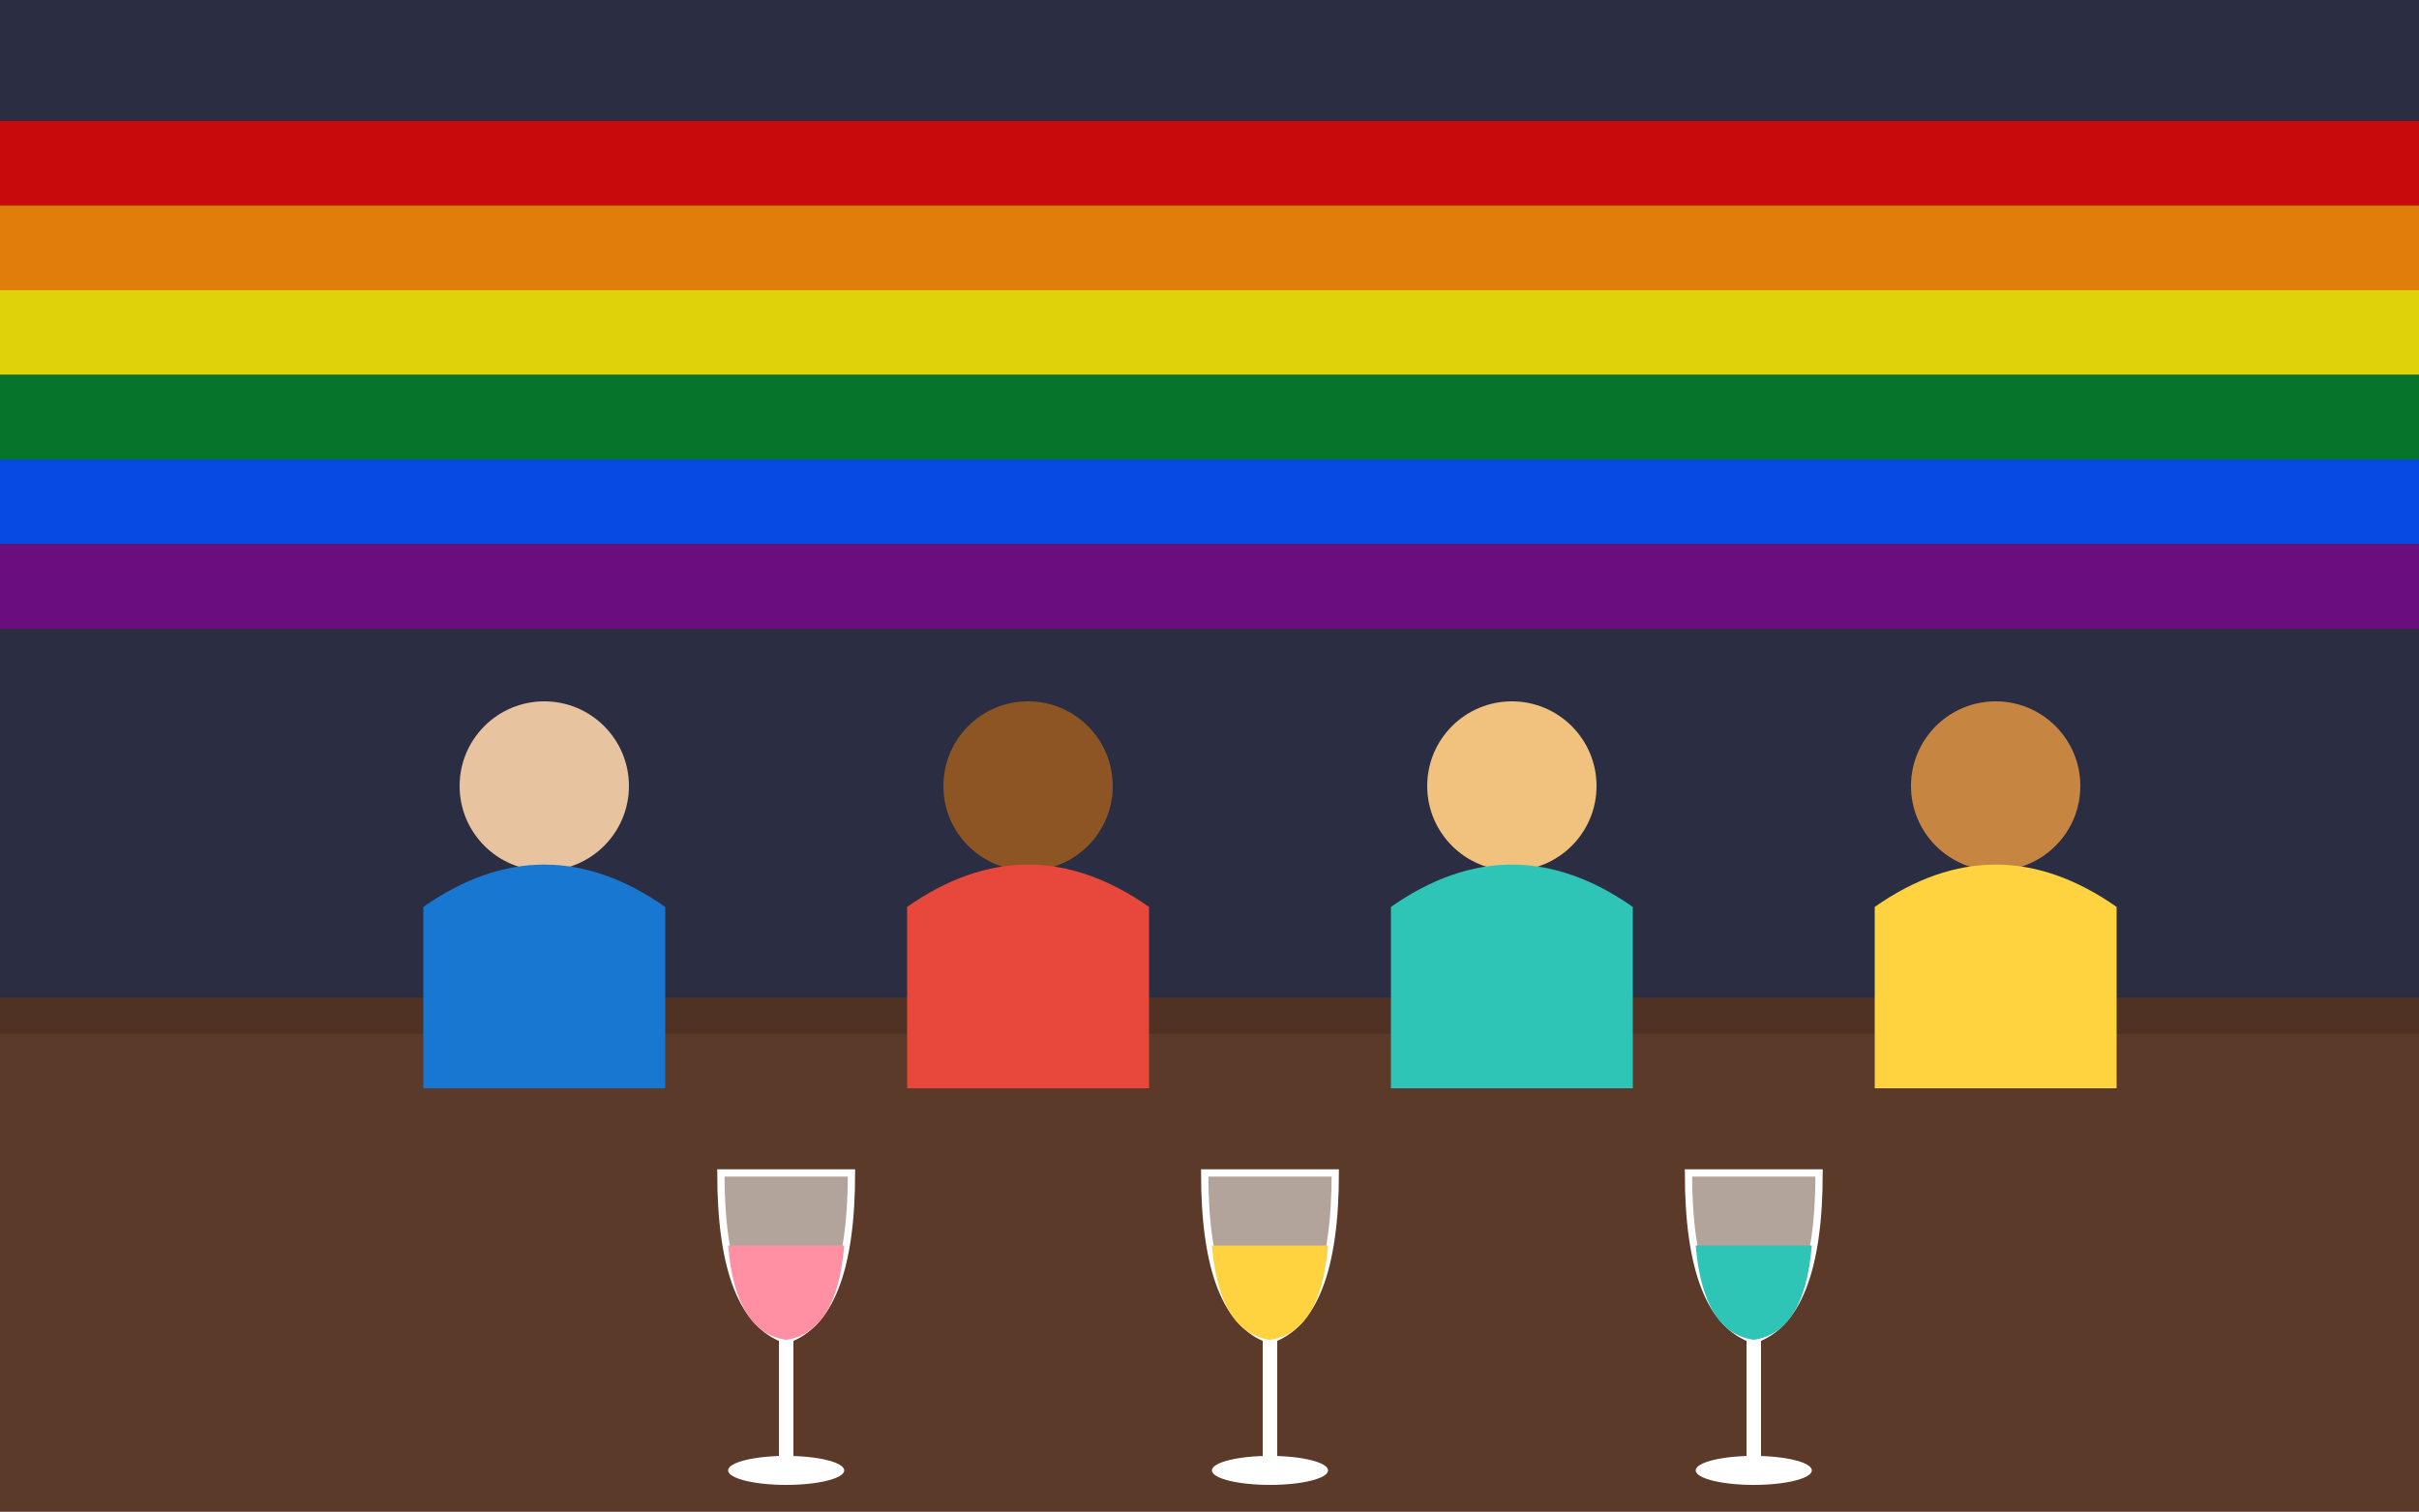
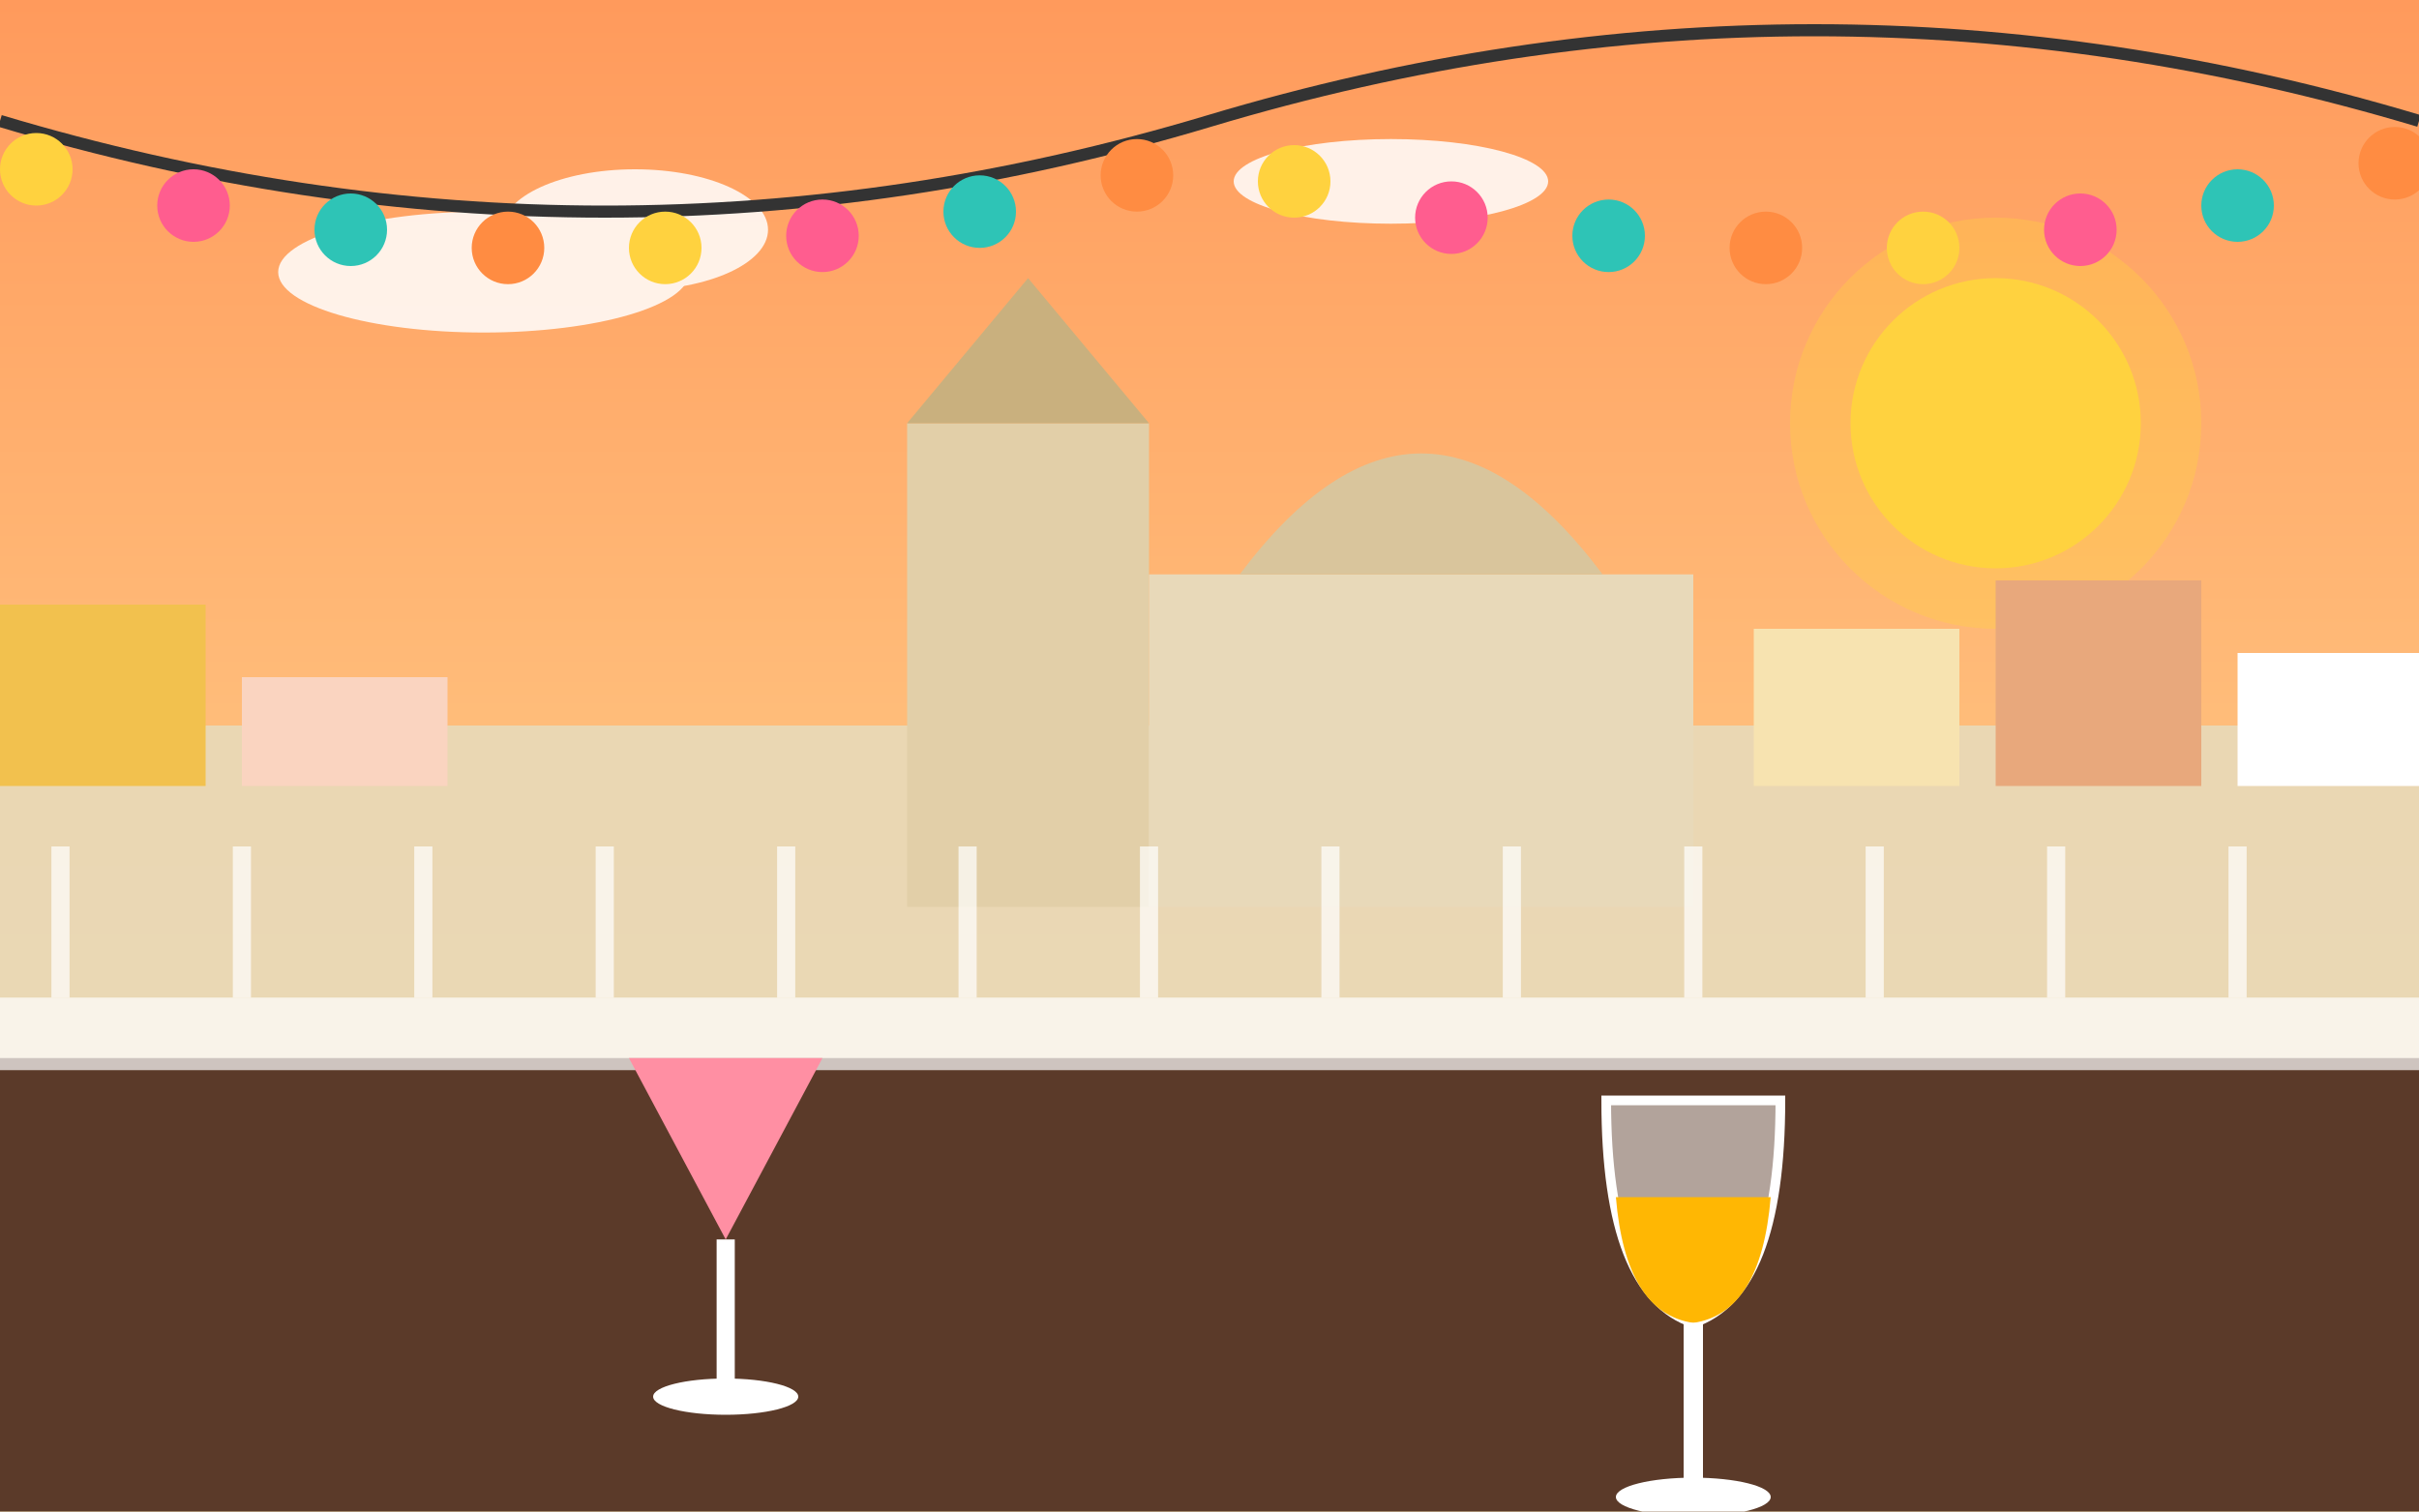
<svg xmlns="http://www.w3.org/2000/svg" viewBox="0 0 400 250" preserveAspectRatio="xMidYMid slice">
-   <rect width="400" height="250" fill="#FFF" />
-   <rect width="400" height="250" fill="#2B2D42" />
-   <rect x="0" y="20" width="400" height="14" fill="#E40303" opacity=".85" />
-   <rect x="0" y="34" width="400" height="14" fill="#FF8C00" opacity=".85" />
-   <rect x="0" y="48" width="400" height="14" fill="#FFED00" opacity=".85" />
-   <rect x="0" y="62" width="400" height="14" fill="#008026" opacity=".85" />
-   <rect x="0" y="76" width="400" height="14" fill="#004DFF" opacity=".85" />
-   <rect x="0" y="90" width="400" height="14" fill="#750787" opacity=".85" />
-   <rect x="0" y="165" width="400" height="85" fill="#5B3A29" />
-   <rect x="0" y="165" width="400" height="6" fill="#00000022" />
-   <g transform="translate(90,150)">
-     <circle cx="0" cy="-20" r="14" fill="#E8C3A0" />
-     <path d="M-20 0 q20 -14 40 0 v30 h-40z" fill="#1877D0" />
+   <defs>
+     <linearGradient id="sk21" x1="0" y1="0" x2="0" y2="1">
+       <stop offset="0" stop-color="#FF9A5C" />
+       <stop offset="1" stop-color="#FFE29A" />
+     </linearGradient>
+   </defs>
+   <rect width="400" height="250" fill="url(#sk21)" />
+   <circle cx="330" cy="70" r="34" fill="#FFD23F" opacity=".35" />
+   <circle cx="330" cy="70" r="24" fill="#FFD23F" />
+   <g fill="#fff" opacity=".85">
+     <ellipse cx="80" cy="45" rx="34" ry="10" />
+     <ellipse cx="105" cy="38" rx="22" ry="10" />
+     <ellipse cx="230" cy="30" rx="26" ry="7" />
  </g>
-   <g transform="translate(170,150)">
-     <circle cx="0" cy="-20" r="14" fill="#8D5524" />
-     <path d="M-20 0 q20 -14 40 0 v30 h-40z" fill="#E8483B" />
+   <rect x="0" y="120" width="400" height="80" fill="#E8D9B9" opacity=".9" />
+   <rect x="150" y="70" width="40" height="80" fill="#E2CFA8" />
+   <path d="M150 70 l20 -24 l20 24z" fill="#C9B07E" />
+   <rect x="190" y="95" width="90" height="55" fill="#E8D9B9" />
+   <path d="M205 95 q30 -40 60 0z" fill="#D9C59C" />
+   <rect x="0" y="100" width="34" height="30" fill="#F2C14E" />
+   <rect x="40" y="112" width="34" height="18" fill="#FAD4C0" />
+   <rect x="290" y="104" width="34" height="26" fill="#F7E3B0" />
+   <rect x="330" y="96" width="34" height="34" fill="#E8A87C" />
+   <rect x="370" y="108" width="34" height="22" fill="#FFF" />
+   <rect x="0" y="175" width="400" height="75" fill="#5B3A29" />
+   <rect x="0" y="165" width="400" height="12" fill="#fff" opacity=".7" />
+   <line x1="10" y1="165" x2="10" y2="140" stroke="#fff" stroke-width="3" opacity=".7" />
+   <line x1="40" y1="165" x2="40" y2="140" stroke="#fff" stroke-width="3" opacity=".7" />
+   <line x1="70" y1="165" x2="70" y2="140" stroke="#fff" stroke-width="3" opacity=".7" />
+   <line x1="100" y1="165" x2="100" y2="140" stroke="#fff" stroke-width="3" opacity=".7" />
+   <line x1="130" y1="165" x2="130" y2="140" stroke="#fff" stroke-width="3" opacity=".7" />
+   <line x1="160" y1="165" x2="160" y2="140" stroke="#fff" stroke-width="3" opacity=".7" />
+   <line x1="190" y1="165" x2="190" y2="140" stroke="#fff" stroke-width="3" opacity=".7" />
+   <line x1="220" y1="165" x2="220" y2="140" stroke="#fff" stroke-width="3" opacity=".7" />
+   <line x1="250" y1="165" x2="250" y2="140" stroke="#fff" stroke-width="3" opacity=".7" />
+   <line x1="280" y1="165" x2="280" y2="140" stroke="#fff" stroke-width="3" opacity=".7" />
+   <line x1="310" y1="165" x2="310" y2="140" stroke="#fff" stroke-width="3" opacity=".7" />
+   <line x1="340" y1="165" x2="340" y2="140" stroke="#fff" stroke-width="3" opacity=".7" />
+   <line x1="370" y1="165" x2="370" y2="140" stroke="#fff" stroke-width="3" opacity=".7" />
+   <path d="M0 20 Q100 50 200 20 T400 20" stroke="#333" stroke-width="2" fill="none" />
+   <circle cx="6" cy="28" r="6" fill="#FFD23F" />
+   <circle cx="32" cy="34" r="6" fill="#FF5D8F" />
+   <circle cx="58" cy="38" r="6" fill="#2EC4B6" />
+   <circle cx="84" cy="41" r="6" fill="#FF8C42" />
+   <circle cx="110" cy="41" r="6" fill="#FFD23F" />
+   <circle cx="136" cy="39" r="6" fill="#FF5D8F" />
+   <circle cx="162" cy="35" r="6" fill="#2EC4B6" />
+   <circle cx="188" cy="29" r="6" fill="#FF8C42" />
+   <circle cx="214" cy="30" r="6" fill="#FFD23F" />
+   <circle cx="240" cy="36" r="6" fill="#FF5D8F" />
+   <circle cx="266" cy="39" r="6" fill="#2EC4B6" />
+   <circle cx="292" cy="41" r="6" fill="#FF8C42" />
+   <circle cx="318" cy="41" r="6" fill="#FFD23F" />
+   <circle cx="344" cy="38" r="6" fill="#FF5D8F" />
+   <circle cx="370" cy="34" r="6" fill="#2EC4B6" />
+   <circle cx="396" cy="27" r="6" fill="#FF8C42" />
+   <g transform="translate(120,215)">
+     <path d="M-16 -40 l16 30 l16 -30z" fill="#FF8FA3" />
+     <line x1="0" y1="-10" x2="0" y2="14" stroke="#fff" stroke-width="3" />
+     <ellipse cx="0" cy="16" rx="12" ry="3" fill="#fff" />
  </g>
-   <g transform="translate(250,150)">
-     <circle cx="0" cy="-20" r="14" fill="#F1C27D" />
-     <path d="M-20 0 q20 -14 40 0 v30 h-40z" fill="#2EC4B6" />
-   </g>
-   <g transform="translate(330,150)">
-     <circle cx="0" cy="-20" r="14" fill="#C68642" />
-     <path d="M-20 0 q20 -14 40 0 v30 h-40z" fill="#FFD23F" />
-   </g>
-   <g transform="translate(130,230) scale(0.6)">
+   <g transform="translate(280,230) scale(0.8)">
    <path d="M-18 -60 h36 q0 40 -18 46 q-18 -6 -18 -46z" fill="#ffffff88" stroke="#fff" stroke-width="2" />
-     <path d="M-16 -40 h32 q-2 24 -16 26 q-14 -2 -16 -26z" fill="#FF8FA3" />
-     <rect x="-2" y="-14" width="4" height="34" fill="#fff" />
-     <ellipse cx="0" cy="22" rx="16" ry="4" fill="#fff" />
-   </g>
-   <g transform="translate(210,230) scale(0.6)">
-     <path d="M-18 -60 h36 q0 40 -18 46 q-18 -6 -18 -46z" fill="#ffffff88" stroke="#fff" stroke-width="2" />
-     <path d="M-16 -40 h32 q-2 24 -16 26 q-14 -2 -16 -26z" fill="#FFD23F" />
-     <rect x="-2" y="-14" width="4" height="34" fill="#fff" />
-     <ellipse cx="0" cy="22" rx="16" ry="4" fill="#fff" />
-   </g>
-   <g transform="translate(290,230) scale(0.6)">
-     <path d="M-18 -60 h36 q0 40 -18 46 q-18 -6 -18 -46z" fill="#ffffff88" stroke="#fff" stroke-width="2" />
-     <path d="M-16 -40 h32 q-2 24 -16 26 q-14 -2 -16 -26z" fill="#2EC4B6" />
+     <path d="M-16 -40 h32 q-2 24 -16 26 q-14 -2 -16 -26z" fill="#FFB703" />
    <rect x="-2" y="-14" width="4" height="34" fill="#fff" />
    <ellipse cx="0" cy="22" rx="16" ry="4" fill="#fff" />
  </g>
</svg>
